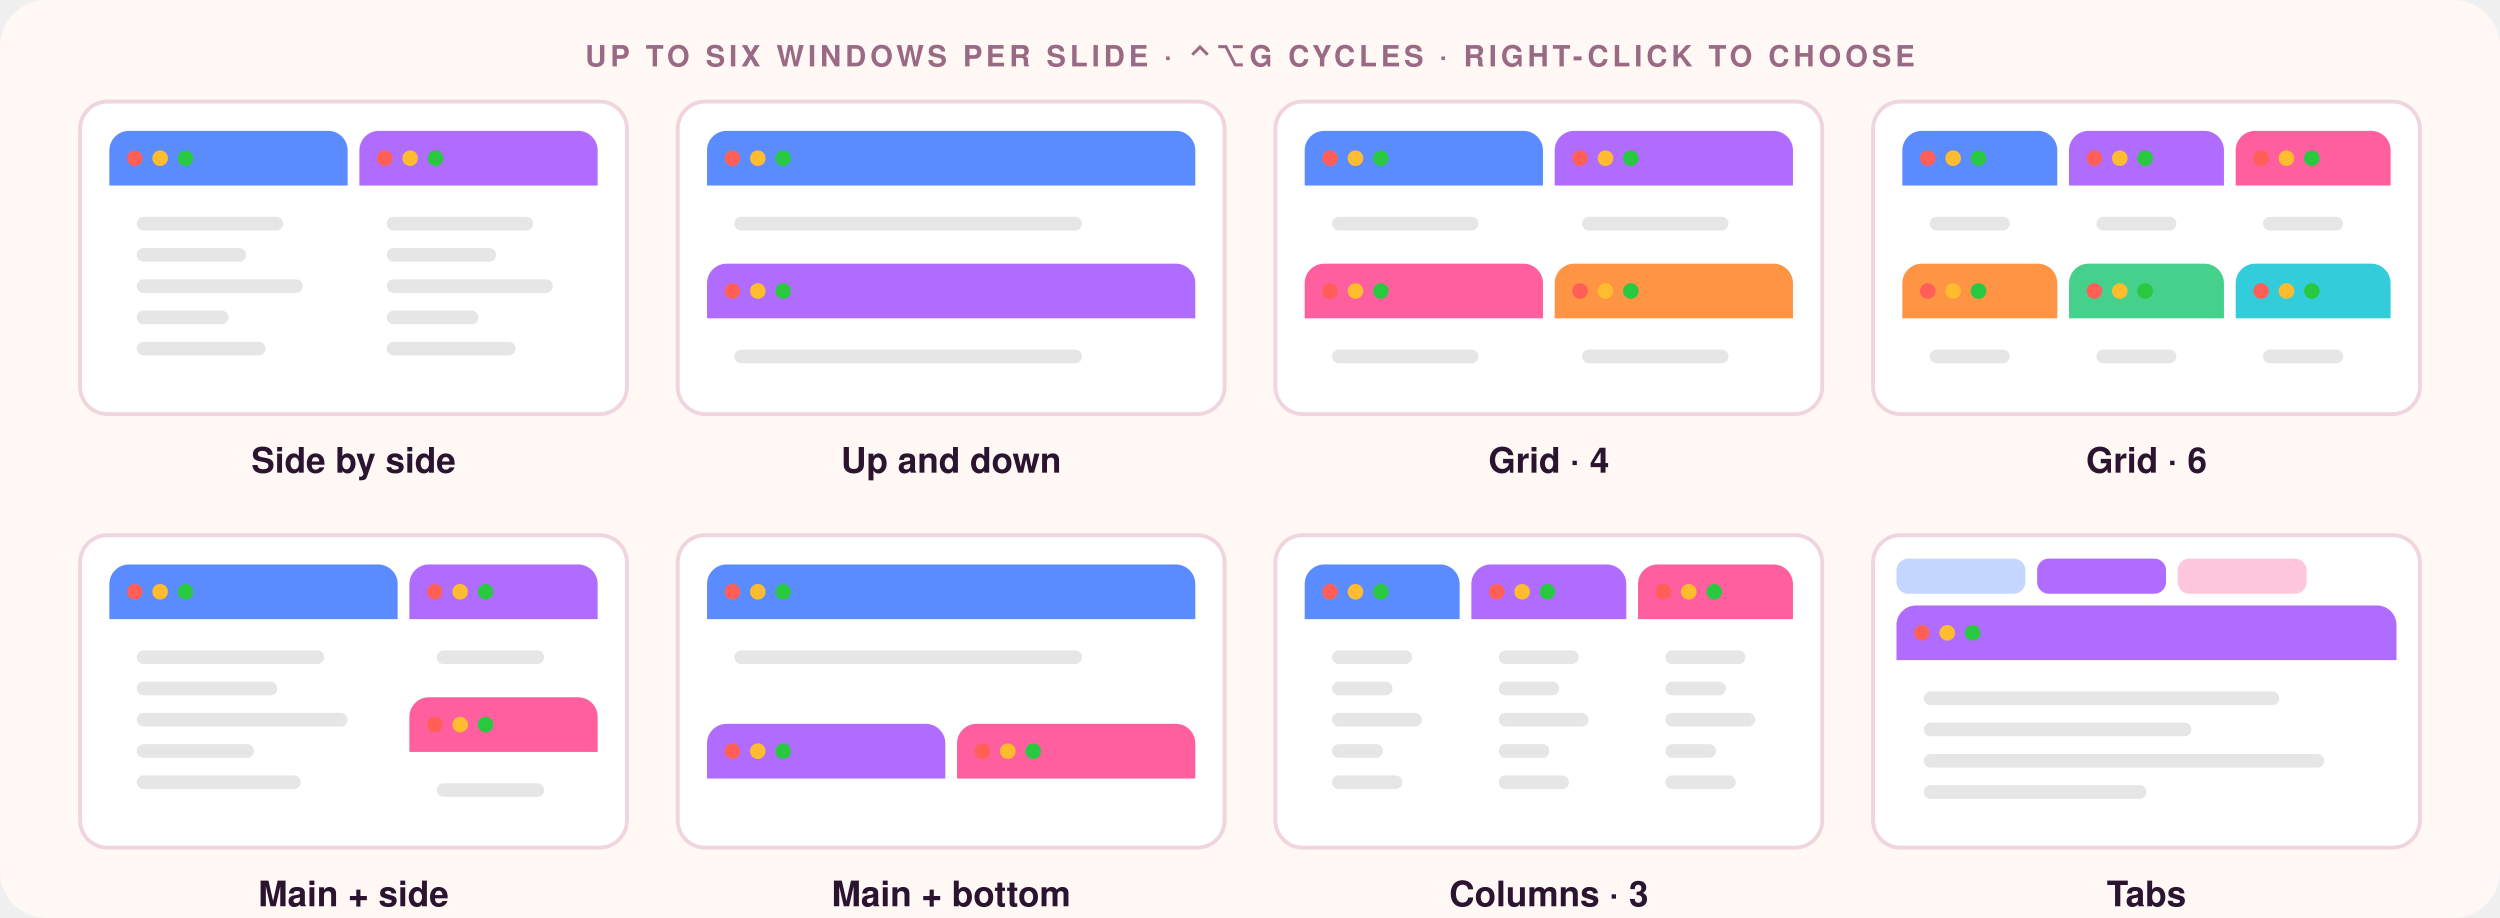
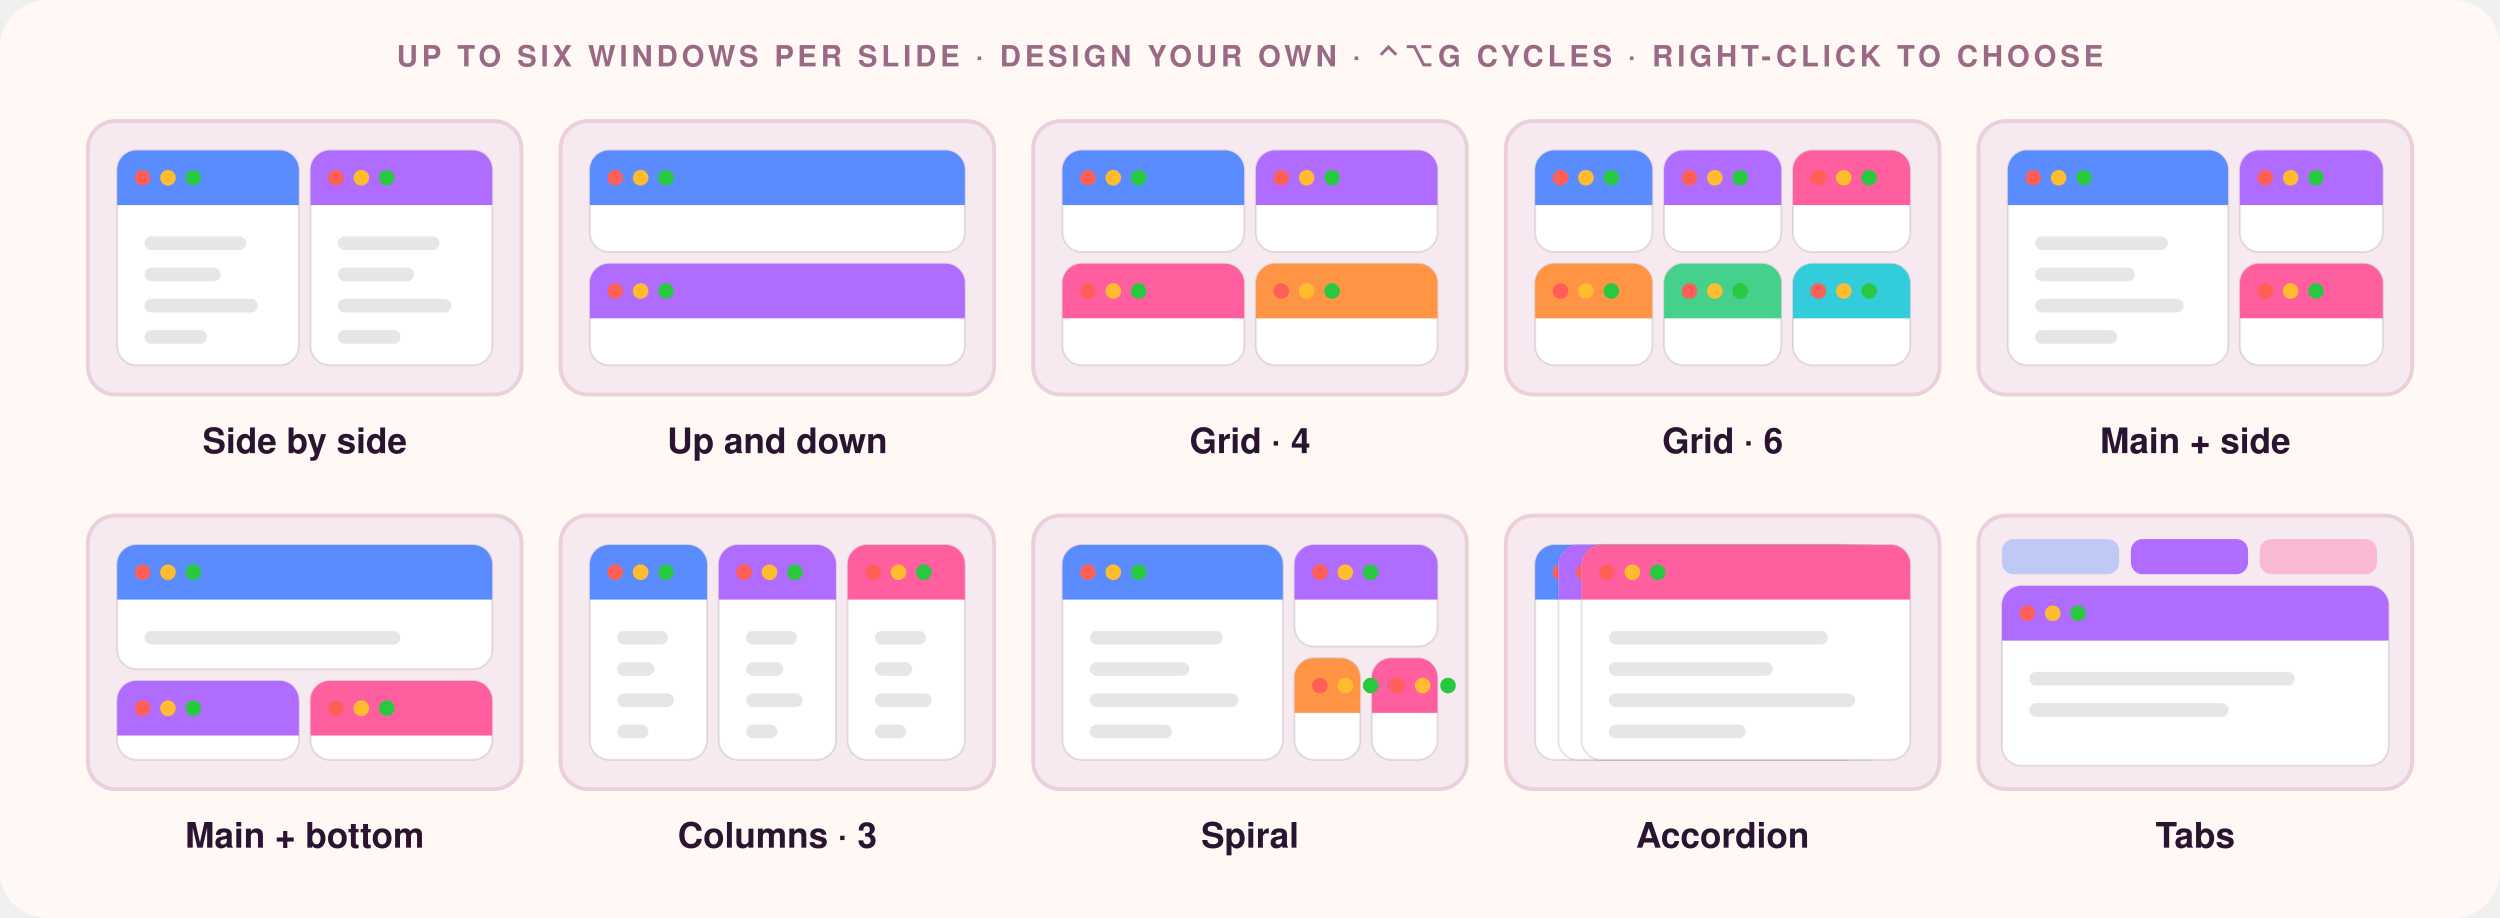
<svg xmlns="http://www.w3.org/2000/svg" viewBox="0 0 1280 470" width="1280" height="470" role="img" aria-label="Slide layouts">
  <rect width="1280" height="470" rx="24" fill="#FFF8F5" />
-   <text x="640.0" y="34" text-anchor="middle" font-family="-apple-system, BlinkMacSystemFont, 'SF Pro Display', 'Helvetica Neue', Helvetica, Arial, sans-serif" font-size="15" font-weight="600" fill="#9A6A84" letter-spacing="2">UP TO SIX WINDOWS PER SLIDE · ⌃⌥G CYCLES · RIGHT-CLICK TO CHOOSE</text>
-   <rect x="41.0" y="52" width="280" height="160" rx="14" fill="#fff" stroke="#F0D5DE" stroke-width="2" />
-   <g opacity="1.0">
-     <rect x="56.0" y="67" width="122.0" height="130" rx="10" fill="#fff" />
-     <path d="M56.0 77 a10 10 0 0 1 10 -10 h102.0 a10 10 0 0 1 10 10 v18 h-122.0 z" fill="#5B8CFF" />
-     <circle cx="69.0" cy="81" r="4" fill="#FF5F57" />
-     <circle cx="82.0" cy="81" r="4" fill="#FEBC2E" />
-     <circle cx="95.0" cy="81" r="4" fill="#28C840" />
-     <rect x="70.0" y="111" width="75" height="7" rx="3.5" fill="#000" opacity="0.10" />
-     <rect x="70.0" y="127" width="56" height="7" rx="3.5" fill="#000" opacity="0.10" />
-     <rect x="70.0" y="143" width="85" height="7" rx="3.5" fill="#000" opacity="0.10" />
-     <rect x="70.0" y="159" width="47" height="7" rx="3.5" fill="#000" opacity="0.10" />
-     <rect x="70.0" y="175" width="66" height="7" rx="3.5" fill="#000" opacity="0.10" />
-   </g>
-   <g opacity="1.0">
-     <rect x="184.0" y="67" width="122.0" height="130" rx="10" fill="#fff" />
-     <path d="M184.0 77 a10 10 0 0 1 10 -10 h102.0 a10 10 0 0 1 10 10 v18 h-122.0 z" fill="#B06BFF" />
-     <circle cx="197.0" cy="81" r="4" fill="#FF5F57" />
-     <circle cx="210.0" cy="81" r="4" fill="#FEBC2E" />
-     <circle cx="223.0" cy="81" r="4" fill="#28C840" />
-     <rect x="198.0" y="111" width="75" height="7" rx="3.5" fill="#000" opacity="0.10" />
-     <rect x="198.0" y="127" width="56" height="7" rx="3.5" fill="#000" opacity="0.10" />
-     <rect x="198.0" y="143" width="85" height="7" rx="3.5" fill="#000" opacity="0.10" />
-     <rect x="198.0" y="159" width="47" height="7" rx="3.5" fill="#000" opacity="0.10" />
-     <rect x="198.0" y="175" width="66" height="7" rx="3.5" fill="#000" opacity="0.10" />
-   </g>
-   <text x="181.0" y="242" text-anchor="middle" font-family="-apple-system, BlinkMacSystemFont, 'SF Pro Display', 'Helvetica Neue', Helvetica, Arial, sans-serif" font-size="18" font-weight="700" fill="#2A1430">Side by side</text>
-   <rect x="347.0" y="52" width="280" height="160" rx="14" fill="#fff" stroke="#F0D5DE" stroke-width="2" />
-   <g opacity="1.0">
-     <rect x="362.0" y="67" width="250" height="62.0" rx="10" fill="#fff" />
-     <path d="M362.0 77 a10 10 0 0 1 10 -10 h230 a10 10 0 0 1 10 10 v18 h-250 z" fill="#5B8CFF" />
-     <circle cx="375.0" cy="81" r="4" fill="#FF5F57" />
-     <circle cx="388.0" cy="81" r="4" fill="#FEBC2E" />
-     <circle cx="401.0" cy="81" r="4" fill="#28C840" />
-     <rect x="376.0" y="111" width="178" height="7" rx="3.5" fill="#000" opacity="0.10" />
-   </g>
-   <g opacity="1.0">
-     <rect x="362.0" y="135.0" width="250" height="62.0" rx="10" fill="#fff" />
-     <path d="M362.0 145.0 a10 10 0 0 1 10 -10 h230 a10 10 0 0 1 10 10 v18 h-250 z" fill="#B06BFF" />
-     <circle cx="375.0" cy="149.0" r="4" fill="#FF5F57" />
-     <circle cx="388.0" cy="149.0" r="4" fill="#FEBC2E" />
-     <circle cx="401.0" cy="149.0" r="4" fill="#28C840" />
-     <rect x="376.0" y="179.0" width="178" height="7" rx="3.5" fill="#000" opacity="0.10" />
-   </g>
-   <text x="487.0" y="242" text-anchor="middle" font-family="-apple-system, BlinkMacSystemFont, 'SF Pro Display', 'Helvetica Neue', Helvetica, Arial, sans-serif" font-size="18" font-weight="700" fill="#2A1430">Up and down</text>
-   <rect x="653.0" y="52" width="280" height="160" rx="14" fill="#fff" stroke="#F0D5DE" stroke-width="2" />
-   <g opacity="1.0">
-     <rect x="668.0" y="67" width="122.0" height="62.0" rx="10" fill="#fff" />
-     <path d="M668.0 77 a10 10 0 0 1 10 -10 h102.0 a10 10 0 0 1 10 10 v18 h-122.0 z" fill="#5B8CFF" />
-     <circle cx="681.0" cy="81" r="4" fill="#FF5F57" />
-     <circle cx="694.0" cy="81" r="4" fill="#FEBC2E" />
-     <circle cx="707.0" cy="81" r="4" fill="#28C840" />
-     <rect x="682.0" y="111" width="75" height="7" rx="3.5" fill="#000" opacity="0.10" />
-   </g>
-   <g opacity="1.0">
-     <rect x="796.0" y="67" width="122.0" height="62.0" rx="10" fill="#fff" />
-     <path d="M796.0 77 a10 10 0 0 1 10 -10 h102.0 a10 10 0 0 1 10 10 v18 h-122.0 z" fill="#B06BFF" />
-     <circle cx="809.0" cy="81" r="4" fill="#FF5F57" />
-     <circle cx="822.0" cy="81" r="4" fill="#FEBC2E" />
-     <circle cx="835.0" cy="81" r="4" fill="#28C840" />
-     <rect x="810.0" y="111" width="75" height="7" rx="3.5" fill="#000" opacity="0.10" />
-   </g>
-   <g opacity="1.0">
-     <rect x="668.0" y="135.0" width="122.0" height="62.0" rx="10" fill="#fff" />
-     <path d="M668.0 145.0 a10 10 0 0 1 10 -10 h102.0 a10 10 0 0 1 10 10 v18 h-122.0 z" fill="#FF5F9E" />
-     <circle cx="681.0" cy="149.0" r="4" fill="#FF5F57" />
-     <circle cx="694.0" cy="149.0" r="4" fill="#FEBC2E" />
-     <circle cx="707.0" cy="149.0" r="4" fill="#28C840" />
-     <rect x="682.0" y="179.0" width="75" height="7" rx="3.5" fill="#000" opacity="0.10" />
-   </g>
-   <g opacity="1.0">
-     <rect x="796.0" y="135.0" width="122.0" height="62.0" rx="10" fill="#fff" />
-     <path d="M796.0 145.0 a10 10 0 0 1 10 -10 h102.0 a10 10 0 0 1 10 10 v18 h-122.0 z" fill="#FF9445" />
-     <circle cx="809.0" cy="149.0" r="4" fill="#FF5F57" />
-     <circle cx="822.0" cy="149.0" r="4" fill="#FEBC2E" />
-     <circle cx="835.0" cy="149.0" r="4" fill="#28C840" />
-     <rect x="810.0" y="179.0" width="75" height="7" rx="3.5" fill="#000" opacity="0.10" />
-   </g>
-   <text x="793.0" y="242" text-anchor="middle" font-family="-apple-system, BlinkMacSystemFont, 'SF Pro Display', 'Helvetica Neue', Helvetica, Arial, sans-serif" font-size="18" font-weight="700" fill="#2A1430">Grid · 4</text>
-   <rect x="959.0" y="52" width="280" height="160" rx="14" fill="#fff" stroke="#F0D5DE" stroke-width="2" />
-   <g opacity="1.0">
-     <rect x="974.0" y="67.0" width="79.333" height="62.0" rx="10" fill="#fff" />
-     <path d="M974.0 77.0 a10 10 0 0 1 10 -10 h59.333 a10 10 0 0 1 10 10 v18 h-79.333 z" fill="#5B8CFF" />
-     <circle cx="987.0" cy="81.0" r="4" fill="#FF5F57" />
-     <circle cx="1000.0" cy="81.0" r="4" fill="#FEBC2E" />
-     <circle cx="1013.0" cy="81.0" r="4" fill="#28C840" />
-     <rect x="988.0" y="111.0" width="41" height="7" rx="3.5" fill="#000" opacity="0.10" />
-   </g>
-   <g opacity="1.0">
-     <rect x="1059.333" y="67.0" width="79.333" height="62.0" rx="10" fill="#fff" />
-     <path d="M1059.333 77.0 a10 10 0 0 1 10 -10 h59.333 a10 10 0 0 1 10 10 v18 h-79.333 z" fill="#B06BFF" />
-     <circle cx="1072.333" cy="81.0" r="4" fill="#FF5F57" />
-     <circle cx="1085.333" cy="81.0" r="4" fill="#FEBC2E" />
-     <circle cx="1098.333" cy="81.0" r="4" fill="#28C840" />
-     <rect x="1073.333" y="111.0" width="41" height="7" rx="3.5" fill="#000" opacity="0.10" />
-   </g>
-   <g opacity="1.0">
-     <rect x="1144.667" y="67.0" width="79.333" height="62.0" rx="10" fill="#fff" />
-     <path d="M1144.667 77.0 a10 10 0 0 1 10 -10 h59.333 a10 10 0 0 1 10 10 v18 h-79.333 z" fill="#FF5F9E" />
-     <circle cx="1157.667" cy="81.0" r="4" fill="#FF5F57" />
-     <circle cx="1170.667" cy="81.0" r="4" fill="#FEBC2E" />
-     <circle cx="1183.667" cy="81.0" r="4" fill="#28C840" />
-     <rect x="1158.667" y="111.0" width="41" height="7" rx="3.5" fill="#000" opacity="0.10" />
-   </g>
-   <g opacity="1.0">
-     <rect x="974.0" y="135.0" width="79.333" height="62.0" rx="10" fill="#fff" />
-     <path d="M974.0 145.0 a10 10 0 0 1 10 -10 h59.333 a10 10 0 0 1 10 10 v18 h-79.333 z" fill="#FF9445" />
-     <circle cx="987.0" cy="149.0" r="4" fill="#FF5F57" />
-     <circle cx="1000.0" cy="149.0" r="4" fill="#FEBC2E" />
-     <circle cx="1013.0" cy="149.0" r="4" fill="#28C840" />
-     <rect x="988.0" y="179.0" width="41" height="7" rx="3.5" fill="#000" opacity="0.10" />
-   </g>
-   <g opacity="1.0">
-     <rect x="1059.333" y="135.0" width="79.333" height="62.0" rx="10" fill="#fff" />
-     <path d="M1059.333 145.0 a10 10 0 0 1 10 -10 h59.333 a10 10 0 0 1 10 10 v18 h-79.333 z" fill="#45D18C" />
-     <circle cx="1072.333" cy="149.0" r="4" fill="#FF5F57" />
-     <circle cx="1085.333" cy="149.0" r="4" fill="#FEBC2E" />
-     <circle cx="1098.333" cy="149.0" r="4" fill="#28C840" />
-     <rect x="1073.333" y="179.0" width="41" height="7" rx="3.5" fill="#000" opacity="0.10" />
-   </g>
-   <g opacity="1.0">
-     <rect x="1144.667" y="135.0" width="79.333" height="62.0" rx="10" fill="#fff" />
-     <path d="M1144.667 145.0 a10 10 0 0 1 10 -10 h59.333 a10 10 0 0 1 10 10 v18 h-79.333 z" fill="#33CCDB" />
-     <circle cx="1157.667" cy="149.0" r="4" fill="#FF5F57" />
-     <circle cx="1170.667" cy="149.0" r="4" fill="#FEBC2E" />
-     <circle cx="1183.667" cy="149.0" r="4" fill="#28C840" />
-     <rect x="1158.667" y="179.0" width="41" height="7" rx="3.5" fill="#000" opacity="0.10" />
-   </g>
-   <text x="1099.0" y="242" text-anchor="middle" font-family="-apple-system, BlinkMacSystemFont, 'SF Pro Display', 'Helvetica Neue', Helvetica, Arial, sans-serif" font-size="18" font-weight="700" fill="#2A1430">Grid · 6</text>
-   <rect x="41.0" y="274" width="280" height="160" rx="14" fill="#fff" stroke="#F0D5DE" stroke-width="2" />
-   <g opacity="1.0">
-     <rect x="56.0" y="289" width="147.6" height="130" rx="10" fill="#fff" />
-     <path d="M56.0 299 a10 10 0 0 1 10 -10 h127.6 a10 10 0 0 1 10 10 v18 h-147.6 z" fill="#5B8CFF" />
-     <circle cx="69.0" cy="303" r="4" fill="#FF5F57" />
-     <circle cx="82.0" cy="303" r="4" fill="#FEBC2E" />
-     <circle cx="95.0" cy="303" r="4" fill="#28C840" />
-     <rect x="70.0" y="333" width="96" height="7" rx="3.5" fill="#000" opacity="0.10" />
-     <rect x="70.0" y="349" width="72" height="7" rx="3.5" fill="#000" opacity="0.10" />
-     <rect x="70.0" y="365" width="108" height="7" rx="3.5" fill="#000" opacity="0.10" />
-     <rect x="70.0" y="381" width="60" height="7" rx="3.5" fill="#000" opacity="0.10" />
-     <rect x="70.0" y="397" width="84" height="7" rx="3.5" fill="#000" opacity="0.10" />
-   </g>
-   <g opacity="1.0">
-     <rect x="209.6" y="289" width="96.4" height="62.0" rx="10" fill="#fff" />
-     <path d="M209.6 299 a10 10 0 0 1 10 -10 h76.4 a10 10 0 0 1 10 10 v18 h-96.4 z" fill="#B06BFF" />
-     <circle cx="222.6" cy="303" r="4" fill="#FF5F57" />
-     <circle cx="235.6" cy="303" r="4" fill="#FEBC2E" />
-     <circle cx="248.6" cy="303" r="4" fill="#28C840" />
-     <rect x="223.6" y="333" width="55" height="7" rx="3.5" fill="#000" opacity="0.10" />
-   </g>
-   <g opacity="1.0">
-     <rect x="209.6" y="357.0" width="96.4" height="62.0" rx="10" fill="#fff" />
-     <path d="M209.6 367.0 a10 10 0 0 1 10 -10 h76.4 a10 10 0 0 1 10 10 v18 h-96.4 z" fill="#FF5F9E" />
-     <circle cx="222.6" cy="371.0" r="4" fill="#FF5F57" />
-     <circle cx="235.6" cy="371.0" r="4" fill="#FEBC2E" />
-     <circle cx="248.6" cy="371.0" r="4" fill="#28C840" />
-     <rect x="223.6" y="401.0" width="55" height="7" rx="3.5" fill="#000" opacity="0.10" />
-   </g>
-   <text x="181.0" y="464" text-anchor="middle" font-family="-apple-system, BlinkMacSystemFont, 'SF Pro Display', 'Helvetica Neue', Helvetica, Arial, sans-serif" font-size="18" font-weight="700" fill="#2A1430">Main + side</text>
-   <rect x="347.0" y="274" width="280" height="160" rx="14" fill="#fff" stroke="#F0D5DE" stroke-width="2" />
-   <g opacity="1.0">
-     <rect x="362.0" y="289" width="250" height="75.6" rx="10" fill="#fff" />
-     <path d="M362.0 299 a10 10 0 0 1 10 -10 h230 a10 10 0 0 1 10 10 v18 h-250 z" fill="#5B8CFF" />
-     <circle cx="375.0" cy="303" r="4" fill="#FF5F57" />
-     <circle cx="388.0" cy="303" r="4" fill="#FEBC2E" />
-     <circle cx="401.0" cy="303" r="4" fill="#28C840" />
-     <rect x="376.0" y="333" width="178" height="7" rx="3.5" fill="#000" opacity="0.10" />
-   </g>
-   <g opacity="1.0">
-     <rect x="362.0" y="370.6" width="122.0" height="48.4" rx="10" fill="#fff" />
-     <path d="M362.0 380.6 a10 10 0 0 1 10 -10 h102.0 a10 10 0 0 1 10 10 v18 h-122.0 z" fill="#B06BFF" />
-     <circle cx="375.0" cy="384.6" r="4" fill="#FF5F57" />
-     <circle cx="388.0" cy="384.6" r="4" fill="#FEBC2E" />
-     <circle cx="401.0" cy="384.6" r="4" fill="#28C840" />
-   </g>
-   <g opacity="1.0">
-     <rect x="490.0" y="370.6" width="122.0" height="48.4" rx="10" fill="#fff" />
-     <path d="M490.0 380.6 a10 10 0 0 1 10 -10 h102.0 a10 10 0 0 1 10 10 v18 h-122.0 z" fill="#FF5F9E" />
-     <circle cx="503.0" cy="384.6" r="4" fill="#FF5F57" />
-     <circle cx="516.0" cy="384.6" r="4" fill="#FEBC2E" />
-     <circle cx="529.0" cy="384.6" r="4" fill="#28C840" />
-   </g>
-   <text x="487.0" y="464" text-anchor="middle" font-family="-apple-system, BlinkMacSystemFont, 'SF Pro Display', 'Helvetica Neue', Helvetica, Arial, sans-serif" font-size="18" font-weight="700" fill="#2A1430">Main + bottom</text>
-   <rect x="653.0" y="274" width="280" height="160" rx="14" fill="#fff" stroke="#F0D5DE" stroke-width="2" />
-   <g opacity="1.0">
-     <rect x="668.0" y="289" width="79.333" height="130" rx="10" fill="#fff" />
-     <path d="M668.0 299 a10 10 0 0 1 10 -10 h59.333 a10 10 0 0 1 10 10 v18 h-79.333 z" fill="#5B8CFF" />
-     <circle cx="681.0" cy="303" r="4" fill="#FF5F57" />
-     <circle cx="694.0" cy="303" r="4" fill="#FEBC2E" />
-     <circle cx="707.0" cy="303" r="4" fill="#28C840" />
-     <rect x="682.0" y="333" width="41" height="7" rx="3.5" fill="#000" opacity="0.10" />
-     <rect x="682.0" y="349" width="31" height="7" rx="3.5" fill="#000" opacity="0.10" />
-     <rect x="682.0" y="365" width="46" height="7" rx="3.5" fill="#000" opacity="0.10" />
-     <rect x="682.0" y="381" width="26" height="7" rx="3.5" fill="#000" opacity="0.10" />
-     <rect x="682.0" y="397" width="36" height="7" rx="3.5" fill="#000" opacity="0.10" />
-   </g>
-   <g opacity="1.0">
-     <rect x="753.333" y="289" width="79.333" height="130" rx="10" fill="#fff" />
-     <path d="M753.333 299 a10 10 0 0 1 10 -10 h59.333 a10 10 0 0 1 10 10 v18 h-79.333 z" fill="#B06BFF" />
-     <circle cx="766.333" cy="303" r="4" fill="#FF5F57" />
-     <circle cx="779.333" cy="303" r="4" fill="#FEBC2E" />
-     <circle cx="792.333" cy="303" r="4" fill="#28C840" />
-     <rect x="767.333" y="333" width="41" height="7" rx="3.5" fill="#000" opacity="0.10" />
-     <rect x="767.333" y="349" width="31" height="7" rx="3.5" fill="#000" opacity="0.10" />
-     <rect x="767.333" y="365" width="46" height="7" rx="3.5" fill="#000" opacity="0.10" />
-     <rect x="767.333" y="381" width="26" height="7" rx="3.5" fill="#000" opacity="0.10" />
-     <rect x="767.333" y="397" width="36" height="7" rx="3.5" fill="#000" opacity="0.10" />
-   </g>
-   <g opacity="1.0">
-     <rect x="838.667" y="289" width="79.333" height="130" rx="10" fill="#fff" />
-     <path d="M838.667 299 a10 10 0 0 1 10 -10 h59.333 a10 10 0 0 1 10 10 v18 h-79.333 z" fill="#FF5F9E" />
-     <circle cx="851.667" cy="303" r="4" fill="#FF5F57" />
-     <circle cx="864.667" cy="303" r="4" fill="#FEBC2E" />
-     <circle cx="877.667" cy="303" r="4" fill="#28C840" />
-     <rect x="852.667" y="333" width="41" height="7" rx="3.5" fill="#000" opacity="0.10" />
-     <rect x="852.667" y="349" width="31" height="7" rx="3.5" fill="#000" opacity="0.10" />
-     <rect x="852.667" y="365" width="46" height="7" rx="3.5" fill="#000" opacity="0.10" />
-     <rect x="852.667" y="381" width="26" height="7" rx="3.5" fill="#000" opacity="0.10" />
-     <rect x="852.667" y="397" width="36" height="7" rx="3.5" fill="#000" opacity="0.10" />
-   </g>
-   <text x="793.0" y="464" text-anchor="middle" font-family="-apple-system, BlinkMacSystemFont, 'SF Pro Display', 'Helvetica Neue', Helvetica, Arial, sans-serif" font-size="18" font-weight="700" fill="#2A1430">Columns · 3</text>
-   <rect x="959.0" y="274" width="280" height="160" rx="14" fill="#fff" stroke="#F0D5DE" stroke-width="2" />
-   <rect x="971.0" y="286" width="66" height="18" rx="6" fill="#5B8CFF" opacity="0.35" />
-   <rect x="1043.0" y="286" width="66" height="18" rx="6" fill="#B06BFF" opacity="1" />
-   <rect x="1115.0" y="286" width="66" height="18" rx="6" fill="#FF5F9E" opacity="0.35" />
-   <g opacity="1.0">
-     <rect x="971.0" y="310" width="256" height="112" rx="10" fill="#fff" />
-     <path d="M971.0 320 a10 10 0 0 1 10 -10 h236 a10 10 0 0 1 10 10 v18 h-256 z" fill="#B06BFF" />
-     <circle cx="984.0" cy="324" r="4" fill="#FF5F57" />
-     <circle cx="997.0" cy="324" r="4" fill="#FEBC2E" />
-     <circle cx="1010.0" cy="324" r="4" fill="#28C840" />
-     <rect x="985.0" y="354" width="182" height="7" rx="3.5" fill="#000" opacity="0.10" />
-     <rect x="985.0" y="370" width="137" height="7" rx="3.5" fill="#000" opacity="0.10" />
-     <rect x="985.0" y="386" width="205" height="7" rx="3.5" fill="#000" opacity="0.10" />
-     <rect x="985.0" y="402" width="114" height="7" rx="3.5" fill="#000" opacity="0.10" />
-   </g>
-   <text x="1099.0" y="464" text-anchor="middle" font-family="-apple-system, BlinkMacSystemFont, 'SF Pro Display', 'Helvetica Neue', Helvetica, Arial, sans-serif" font-size="18" font-weight="700" fill="#2A1430">Tabs</text>
+   <text x="640.0" y="34" text-anchor="middle" font-family="-apple-system, BlinkMacSystemFont, 'SF Pro Display', 'Helvetica Neue', Helvetica, Arial, sans-serif" font-size="15" font-weight="600" fill="#9A6A84" letter-spacing="2">UP TO SIX WINDOWS PER SLIDE · DESIGN YOUR OWN · ⌃⌥G CYCLES · RIGHT-CLICK TO CHOOSE</text>
+   <rect x="45.0" y="62" width="222" height="140" rx="14" fill="#F6E9EF" stroke="#EBCFDA" stroke-width="2" />
+   <g opacity="1.0">
+     <rect x="60.0" y="77" width="93.0" height="110" rx="10" fill="#fff" stroke="#2A1430" stroke-opacity="0.12" />
+     <path d="M60.0 87 a10 10 0 0 1 10 -10 h73.0 a10 10 0 0 1 10 10 v18 h-93.0 z" fill="#5B8CFF" />
+     <circle cx="73.0" cy="91" r="4" fill="#FF5F57" />
+     <circle cx="86.0" cy="91" r="4" fill="#FEBC2E" />
+     <circle cx="99.0" cy="91" r="4" fill="#28C840" />
+     <rect x="74.0" y="121" width="52" height="7" rx="3.5" fill="#000" opacity="0.10" />
+     <rect x="74.0" y="137" width="39" height="7" rx="3.5" fill="#000" opacity="0.10" />
+     <rect x="74.0" y="153" width="58" height="7" rx="3.5" fill="#000" opacity="0.10" />
+     <rect x="74.0" y="169" width="32" height="7" rx="3.5" fill="#000" opacity="0.10" />
+   </g>
+   <g opacity="1.0">
+     <rect x="159.0" y="77" width="93.0" height="110" rx="10" fill="#fff" stroke="#2A1430" stroke-opacity="0.12" />
+     <path d="M159.0 87 a10 10 0 0 1 10 -10 h73.0 a10 10 0 0 1 10 10 v18 h-93.0 z" fill="#B06BFF" />
+     <circle cx="172.0" cy="91" r="4" fill="#FF5F57" />
+     <circle cx="185.0" cy="91" r="4" fill="#FEBC2E" />
+     <circle cx="198.0" cy="91" r="4" fill="#28C840" />
+     <rect x="173.0" y="121" width="52" height="7" rx="3.5" fill="#000" opacity="0.10" />
+     <rect x="173.0" y="137" width="39" height="7" rx="3.5" fill="#000" opacity="0.10" />
+     <rect x="173.0" y="153" width="58" height="7" rx="3.5" fill="#000" opacity="0.10" />
+     <rect x="173.0" y="169" width="32" height="7" rx="3.5" fill="#000" opacity="0.10" />
+   </g>
+   <text x="156.0" y="232" text-anchor="middle" font-family="-apple-system, BlinkMacSystemFont, 'SF Pro Display', 'Helvetica Neue', Helvetica, Arial, sans-serif" font-size="18" font-weight="700" fill="#2A1430">Side by side</text>
+   <rect x="287.0" y="62" width="222" height="140" rx="14" fill="#F6E9EF" stroke="#EBCFDA" stroke-width="2" />
+   <g opacity="1.0">
+     <rect x="302.0" y="77" width="192" height="52.0" rx="10" fill="#fff" stroke="#2A1430" stroke-opacity="0.12" />
+     <path d="M302.0 87 a10 10 0 0 1 10 -10 h172 a10 10 0 0 1 10 10 v18 h-192 z" fill="#5B8CFF" />
+     <circle cx="315.0" cy="91" r="4" fill="#FF5F57" />
+     <circle cx="328.0" cy="91" r="4" fill="#FEBC2E" />
+     <circle cx="341.0" cy="91" r="4" fill="#28C840" />
+   </g>
+   <g opacity="1.0">
+     <rect x="302.0" y="135.0" width="192" height="52.0" rx="10" fill="#fff" stroke="#2A1430" stroke-opacity="0.12" />
+     <path d="M302.0 145.0 a10 10 0 0 1 10 -10 h172 a10 10 0 0 1 10 10 v18 h-192 z" fill="#B06BFF" />
+     <circle cx="315.0" cy="149.0" r="4" fill="#FF5F57" />
+     <circle cx="328.0" cy="149.0" r="4" fill="#FEBC2E" />
+     <circle cx="341.0" cy="149.0" r="4" fill="#28C840" />
+   </g>
+   <text x="398.0" y="232" text-anchor="middle" font-family="-apple-system, BlinkMacSystemFont, 'SF Pro Display', 'Helvetica Neue', Helvetica, Arial, sans-serif" font-size="18" font-weight="700" fill="#2A1430">Up and down</text>
+   <rect x="529.0" y="62" width="222" height="140" rx="14" fill="#F6E9EF" stroke="#EBCFDA" stroke-width="2" />
+   <g opacity="1.0">
+     <rect x="544.0" y="77" width="93.0" height="52.0" rx="10" fill="#fff" stroke="#2A1430" stroke-opacity="0.12" />
+     <path d="M544.0 87 a10 10 0 0 1 10 -10 h73.0 a10 10 0 0 1 10 10 v18 h-93.0 z" fill="#5B8CFF" />
+     <circle cx="557.0" cy="91" r="4" fill="#FF5F57" />
+     <circle cx="570.0" cy="91" r="4" fill="#FEBC2E" />
+     <circle cx="583.0" cy="91" r="4" fill="#28C840" />
+   </g>
+   <g opacity="1.0">
+     <rect x="643.0" y="77" width="93.0" height="52.0" rx="10" fill="#fff" stroke="#2A1430" stroke-opacity="0.12" />
+     <path d="M643.0 87 a10 10 0 0 1 10 -10 h73.0 a10 10 0 0 1 10 10 v18 h-93.0 z" fill="#B06BFF" />
+     <circle cx="656.0" cy="91" r="4" fill="#FF5F57" />
+     <circle cx="669.0" cy="91" r="4" fill="#FEBC2E" />
+     <circle cx="682.0" cy="91" r="4" fill="#28C840" />
+   </g>
+   <g opacity="1.0">
+     <rect x="544.0" y="135.0" width="93.0" height="52.0" rx="10" fill="#fff" stroke="#2A1430" stroke-opacity="0.12" />
+     <path d="M544.0 145.0 a10 10 0 0 1 10 -10 h73.0 a10 10 0 0 1 10 10 v18 h-93.0 z" fill="#FF5F9E" />
+     <circle cx="557.0" cy="149.0" r="4" fill="#FF5F57" />
+     <circle cx="570.0" cy="149.0" r="4" fill="#FEBC2E" />
+     <circle cx="583.0" cy="149.0" r="4" fill="#28C840" />
+   </g>
+   <g opacity="1.0">
+     <rect x="643.0" y="135.0" width="93.0" height="52.0" rx="10" fill="#fff" stroke="#2A1430" stroke-opacity="0.12" />
+     <path d="M643.0 145.0 a10 10 0 0 1 10 -10 h73.0 a10 10 0 0 1 10 10 v18 h-93.0 z" fill="#FF9445" />
+     <circle cx="656.0" cy="149.0" r="4" fill="#FF5F57" />
+     <circle cx="669.0" cy="149.0" r="4" fill="#FEBC2E" />
+     <circle cx="682.0" cy="149.0" r="4" fill="#28C840" />
+   </g>
+   <text x="640.0" y="232" text-anchor="middle" font-family="-apple-system, BlinkMacSystemFont, 'SF Pro Display', 'Helvetica Neue', Helvetica, Arial, sans-serif" font-size="18" font-weight="700" fill="#2A1430">Grid · 4</text>
+   <rect x="771.0" y="62" width="222" height="140" rx="14" fill="#F6E9EF" stroke="#EBCFDA" stroke-width="2" />
+   <g opacity="1.0">
+     <rect x="786.0" y="77.0" width="60.0" height="52.0" rx="10" fill="#fff" stroke="#2A1430" stroke-opacity="0.12" />
+     <path d="M786.0 87.0 a10 10 0 0 1 10 -10 h40.0 a10 10 0 0 1 10 10 v18 h-60.0 z" fill="#5B8CFF" />
+     <circle cx="799.0" cy="91.0" r="4" fill="#FF5F57" />
+     <circle cx="812.0" cy="91.0" r="4" fill="#FEBC2E" />
+     <circle cx="825.0" cy="91.0" r="4" fill="#28C840" />
+   </g>
+   <g opacity="1.0">
+     <rect x="852.0" y="77.0" width="60.0" height="52.0" rx="10" fill="#fff" stroke="#2A1430" stroke-opacity="0.12" />
+     <path d="M852.0 87.0 a10 10 0 0 1 10 -10 h40.0 a10 10 0 0 1 10 10 v18 h-60.0 z" fill="#B06BFF" />
+     <circle cx="865.0" cy="91.0" r="4" fill="#FF5F57" />
+     <circle cx="878.0" cy="91.0" r="4" fill="#FEBC2E" />
+     <circle cx="891.0" cy="91.0" r="4" fill="#28C840" />
+   </g>
+   <g opacity="1.0">
+     <rect x="918.0" y="77.0" width="60.0" height="52.0" rx="10" fill="#fff" stroke="#2A1430" stroke-opacity="0.12" />
+     <path d="M918.0 87.0 a10 10 0 0 1 10 -10 h40.0 a10 10 0 0 1 10 10 v18 h-60.0 z" fill="#FF5F9E" />
+     <circle cx="931.0" cy="91.0" r="4" fill="#FF5F57" />
+     <circle cx="944.0" cy="91.0" r="4" fill="#FEBC2E" />
+     <circle cx="957.0" cy="91.0" r="4" fill="#28C840" />
+   </g>
+   <g opacity="1.0">
+     <rect x="786.0" y="135.0" width="60.0" height="52.0" rx="10" fill="#fff" stroke="#2A1430" stroke-opacity="0.12" />
+     <path d="M786.0 145.0 a10 10 0 0 1 10 -10 h40.0 a10 10 0 0 1 10 10 v18 h-60.0 z" fill="#FF9445" />
+     <circle cx="799.0" cy="149.0" r="4" fill="#FF5F57" />
+     <circle cx="812.0" cy="149.0" r="4" fill="#FEBC2E" />
+     <circle cx="825.0" cy="149.0" r="4" fill="#28C840" />
+   </g>
+   <g opacity="1.0">
+     <rect x="852.0" y="135.0" width="60.0" height="52.0" rx="10" fill="#fff" stroke="#2A1430" stroke-opacity="0.12" />
+     <path d="M852.0 145.0 a10 10 0 0 1 10 -10 h40.0 a10 10 0 0 1 10 10 v18 h-60.0 z" fill="#45D18C" />
+     <circle cx="865.0" cy="149.0" r="4" fill="#FF5F57" />
+     <circle cx="878.0" cy="149.0" r="4" fill="#FEBC2E" />
+     <circle cx="891.0" cy="149.0" r="4" fill="#28C840" />
+   </g>
+   <g opacity="1.0">
+     <rect x="918.0" y="135.0" width="60.0" height="52.0" rx="10" fill="#fff" stroke="#2A1430" stroke-opacity="0.12" />
+     <path d="M918.0 145.0 a10 10 0 0 1 10 -10 h40.0 a10 10 0 0 1 10 10 v18 h-60.0 z" fill="#33CCDB" />
+     <circle cx="931.0" cy="149.0" r="4" fill="#FF5F57" />
+     <circle cx="944.0" cy="149.0" r="4" fill="#FEBC2E" />
+     <circle cx="957.0" cy="149.0" r="4" fill="#28C840" />
+   </g>
+   <text x="882.0" y="232" text-anchor="middle" font-family="-apple-system, BlinkMacSystemFont, 'SF Pro Display', 'Helvetica Neue', Helvetica, Arial, sans-serif" font-size="18" font-weight="700" fill="#2A1430">Grid · 6</text>
+   <rect x="1013.0" y="62" width="222" height="140" rx="14" fill="#F6E9EF" stroke="#EBCFDA" stroke-width="2" />
+   <g opacity="1.0">
+     <rect x="1028.0" y="77" width="112.8" height="110" rx="10" fill="#fff" stroke="#2A1430" stroke-opacity="0.12" />
+     <path d="M1028.0 87 a10 10 0 0 1 10 -10 h92.8 a10 10 0 0 1 10 10 v18 h-112.8 z" fill="#5B8CFF" />
+     <circle cx="1041.0" cy="91" r="4" fill="#FF5F57" />
+     <circle cx="1054.0" cy="91" r="4" fill="#FEBC2E" />
+     <circle cx="1067.0" cy="91" r="4" fill="#28C840" />
+     <rect x="1042.0" y="121" width="68" height="7" rx="3.5" fill="#000" opacity="0.10" />
+     <rect x="1042.0" y="137" width="51" height="7" rx="3.5" fill="#000" opacity="0.10" />
+     <rect x="1042.0" y="153" width="76" height="7" rx="3.5" fill="#000" opacity="0.10" />
+     <rect x="1042.0" y="169" width="42" height="7" rx="3.5" fill="#000" opacity="0.10" />
+   </g>
+   <g opacity="1.0">
+     <rect x="1146.8" y="77" width="73.2" height="52.0" rx="10" fill="#fff" stroke="#2A1430" stroke-opacity="0.12" />
+     <path d="M1146.8 87 a10 10 0 0 1 10 -10 h53.2 a10 10 0 0 1 10 10 v18 h-73.2 z" fill="#B06BFF" />
+     <circle cx="1159.8" cy="91" r="4" fill="#FF5F57" />
+     <circle cx="1172.8" cy="91" r="4" fill="#FEBC2E" />
+     <circle cx="1185.8" cy="91" r="4" fill="#28C840" />
+   </g>
+   <g opacity="1.0">
+     <rect x="1146.8" y="135.0" width="73.2" height="52.0" rx="10" fill="#fff" stroke="#2A1430" stroke-opacity="0.12" />
+     <path d="M1146.8 145.0 a10 10 0 0 1 10 -10 h53.2 a10 10 0 0 1 10 10 v18 h-73.2 z" fill="#FF5F9E" />
+     <circle cx="1159.8" cy="149.0" r="4" fill="#FF5F57" />
+     <circle cx="1172.8" cy="149.0" r="4" fill="#FEBC2E" />
+     <circle cx="1185.8" cy="149.0" r="4" fill="#28C840" />
+   </g>
+   <text x="1124.0" y="232" text-anchor="middle" font-family="-apple-system, BlinkMacSystemFont, 'SF Pro Display', 'Helvetica Neue', Helvetica, Arial, sans-serif" font-size="18" font-weight="700" fill="#2A1430">Main + side</text>
+   <rect x="45.0" y="264" width="222" height="140" rx="14" fill="#F6E9EF" stroke="#EBCFDA" stroke-width="2" />
+   <g opacity="1.0">
+     <rect x="60.0" y="279" width="192" height="63.6" rx="10" fill="#fff" stroke="#2A1430" stroke-opacity="0.12" />
+     <path d="M60.0 289 a10 10 0 0 1 10 -10 h172 a10 10 0 0 1 10 10 v18 h-192 z" fill="#5B8CFF" />
+     <circle cx="73.0" cy="293" r="4" fill="#FF5F57" />
+     <circle cx="86.0" cy="293" r="4" fill="#FEBC2E" />
+     <circle cx="99.0" cy="293" r="4" fill="#28C840" />
+     <rect x="74.0" y="323" width="131" height="7" rx="3.5" fill="#000" opacity="0.10" />
+   </g>
+   <g opacity="1.0">
+     <rect x="60.0" y="348.6" width="93.0" height="40.4" rx="10" fill="#fff" stroke="#2A1430" stroke-opacity="0.12" />
+     <path d="M60.0 358.6 a10 10 0 0 1 10 -10 h73.0 a10 10 0 0 1 10 10 v18 h-93.0 z" fill="#B06BFF" />
+     <circle cx="73.0" cy="362.6" r="4" fill="#FF5F57" />
+     <circle cx="86.0" cy="362.6" r="4" fill="#FEBC2E" />
+     <circle cx="99.0" cy="362.6" r="4" fill="#28C840" />
+   </g>
+   <g opacity="1.0">
+     <rect x="159.0" y="348.6" width="93.0" height="40.4" rx="10" fill="#fff" stroke="#2A1430" stroke-opacity="0.12" />
+     <path d="M159.0 358.6 a10 10 0 0 1 10 -10 h73.0 a10 10 0 0 1 10 10 v18 h-93.0 z" fill="#FF5F9E" />
+     <circle cx="172.0" cy="362.6" r="4" fill="#FF5F57" />
+     <circle cx="185.0" cy="362.6" r="4" fill="#FEBC2E" />
+     <circle cx="198.0" cy="362.6" r="4" fill="#28C840" />
+   </g>
+   <text x="156.0" y="434" text-anchor="middle" font-family="-apple-system, BlinkMacSystemFont, 'SF Pro Display', 'Helvetica Neue', Helvetica, Arial, sans-serif" font-size="18" font-weight="700" fill="#2A1430">Main + bottom</text>
+   <rect x="287.0" y="264" width="222" height="140" rx="14" fill="#F6E9EF" stroke="#EBCFDA" stroke-width="2" />
+   <g opacity="1.0">
+     <rect x="302.0" y="279" width="60.0" height="110" rx="10" fill="#fff" stroke="#2A1430" stroke-opacity="0.12" />
+     <path d="M302.0 289 a10 10 0 0 1 10 -10 h40.0 a10 10 0 0 1 10 10 v18 h-60.0 z" fill="#5B8CFF" />
+     <circle cx="315.0" cy="293" r="4" fill="#FF5F57" />
+     <circle cx="328.0" cy="293" r="4" fill="#FEBC2E" />
+     <circle cx="341.0" cy="293" r="4" fill="#28C840" />
+     <rect x="316.0" y="323" width="26" height="7" rx="3.5" fill="#000" opacity="0.10" />
+     <rect x="316.0" y="339" width="19" height="7" rx="3.5" fill="#000" opacity="0.10" />
+     <rect x="316.0" y="355" width="29" height="7" rx="3.5" fill="#000" opacity="0.10" />
+     <rect x="316.0" y="371" width="16" height="7" rx="3.5" fill="#000" opacity="0.10" />
+   </g>
+   <g opacity="1.0">
+     <rect x="368.0" y="279" width="60.0" height="110" rx="10" fill="#fff" stroke="#2A1430" stroke-opacity="0.12" />
+     <path d="M368.0 289 a10 10 0 0 1 10 -10 h40.0 a10 10 0 0 1 10 10 v18 h-60.0 z" fill="#B06BFF" />
+     <circle cx="381.0" cy="293" r="4" fill="#FF5F57" />
+     <circle cx="394.0" cy="293" r="4" fill="#FEBC2E" />
+     <circle cx="407.0" cy="293" r="4" fill="#28C840" />
+     <rect x="382.0" y="323" width="26" height="7" rx="3.5" fill="#000" opacity="0.10" />
+     <rect x="382.0" y="339" width="19" height="7" rx="3.5" fill="#000" opacity="0.10" />
+     <rect x="382.0" y="355" width="29" height="7" rx="3.5" fill="#000" opacity="0.10" />
+     <rect x="382.0" y="371" width="16" height="7" rx="3.5" fill="#000" opacity="0.10" />
+   </g>
+   <g opacity="1.0">
+     <rect x="434.0" y="279" width="60.0" height="110" rx="10" fill="#fff" stroke="#2A1430" stroke-opacity="0.12" />
+     <path d="M434.0 289 a10 10 0 0 1 10 -10 h40.0 a10 10 0 0 1 10 10 v18 h-60.0 z" fill="#FF5F9E" />
+     <circle cx="447.0" cy="293" r="4" fill="#FF5F57" />
+     <circle cx="460.0" cy="293" r="4" fill="#FEBC2E" />
+     <circle cx="473.0" cy="293" r="4" fill="#28C840" />
+     <rect x="448.0" y="323" width="26" height="7" rx="3.5" fill="#000" opacity="0.10" />
+     <rect x="448.0" y="339" width="19" height="7" rx="3.5" fill="#000" opacity="0.10" />
+     <rect x="448.0" y="355" width="29" height="7" rx="3.5" fill="#000" opacity="0.10" />
+     <rect x="448.0" y="371" width="16" height="7" rx="3.5" fill="#000" opacity="0.10" />
+   </g>
+   <text x="398.0" y="434" text-anchor="middle" font-family="-apple-system, BlinkMacSystemFont, 'SF Pro Display', 'Helvetica Neue', Helvetica, Arial, sans-serif" font-size="18" font-weight="700" fill="#2A1430">Columns · 3</text>
+   <rect x="529.0" y="264" width="222" height="140" rx="14" fill="#F6E9EF" stroke="#EBCFDA" stroke-width="2" />
+   <g opacity="1.0">
+     <rect x="544.0" y="279" width="112.8" height="110" rx="10" fill="#fff" stroke="#2A1430" stroke-opacity="0.12" />
+     <path d="M544.0 289 a10 10 0 0 1 10 -10 h92.8 a10 10 0 0 1 10 10 v18 h-112.8 z" fill="#5B8CFF" />
+     <circle cx="557.0" cy="293" r="4" fill="#FF5F57" />
+     <circle cx="570.0" cy="293" r="4" fill="#FEBC2E" />
+     <circle cx="583.0" cy="293" r="4" fill="#28C840" />
+     <rect x="558.0" y="323" width="68" height="7" rx="3.5" fill="#000" opacity="0.10" />
+     <rect x="558.0" y="339" width="51" height="7" rx="3.5" fill="#000" opacity="0.10" />
+     <rect x="558.0" y="355" width="76" height="7" rx="3.5" fill="#000" opacity="0.10" />
+     <rect x="558.0" y="371" width="42" height="7" rx="3.5" fill="#000" opacity="0.10" />
+   </g>
+   <g opacity="1.0">
+     <rect x="662.8" y="279" width="73.2" height="52.0" rx="10" fill="#fff" stroke="#2A1430" stroke-opacity="0.12" />
+     <path d="M662.8 289 a10 10 0 0 1 10 -10 h53.2 a10 10 0 0 1 10 10 v18 h-73.2 z" fill="#B06BFF" />
+     <circle cx="675.8" cy="293" r="4" fill="#FF5F57" />
+     <circle cx="688.8" cy="293" r="4" fill="#FEBC2E" />
+     <circle cx="701.8" cy="293" r="4" fill="#28C840" />
+   </g>
+   <g opacity="1.0">
+     <rect x="702.4" y="337.0" width="33.6" height="52.0" rx="10" fill="#fff" stroke="#2A1430" stroke-opacity="0.12" />
+     <path d="M702.4 347.0 a10 10 0 0 1 10 -10 h13.6 a10 10 0 0 1 10 10 v18 h-33.6 z" fill="#FF5F9E" />
+     <circle cx="715.4" cy="351.0" r="4" fill="#FF5F57" />
+     <circle cx="728.4" cy="351.0" r="4" fill="#FEBC2E" />
+     <circle cx="741.4" cy="351.0" r="4" fill="#28C840" />
+   </g>
+   <g opacity="1.0">
+     <rect x="662.8" y="337.0" width="33.6" height="52.0" rx="10" fill="#fff" stroke="#2A1430" stroke-opacity="0.12" />
+     <path d="M662.8 347.0 a10 10 0 0 1 10 -10 h13.6 a10 10 0 0 1 10 10 v18 h-33.6 z" fill="#FF9445" />
+     <circle cx="675.8" cy="351.0" r="4" fill="#FF5F57" />
+     <circle cx="688.8" cy="351.0" r="4" fill="#FEBC2E" />
+     <circle cx="701.8" cy="351.0" r="4" fill="#28C840" />
+   </g>
+   <text x="640.0" y="434" text-anchor="middle" font-family="-apple-system, BlinkMacSystemFont, 'SF Pro Display', 'Helvetica Neue', Helvetica, Arial, sans-serif" font-size="18" font-weight="700" fill="#2A1430">Spiral</text>
+   <rect x="771.0" y="264" width="222" height="140" rx="14" fill="#F6E9EF" stroke="#EBCFDA" stroke-width="2" />
+   <g opacity="1.0">
+     <rect x="786.0" y="279" width="168.24" height="110" rx="10" fill="#fff" stroke="#2A1430" stroke-opacity="0.12" />
+     <path d="M786.0 289 a10 10 0 0 1 10 -10 h148.24 a10 10 0 0 1 10 10 v18 h-168.24 z" fill="#5B8CFF" />
+     <circle cx="799.0" cy="293" r="4" fill="#FF5F57" />
+     <circle cx="812.0" cy="293" r="4" fill="#FEBC2E" />
+     <circle cx="825.0" cy="293" r="4" fill="#28C840" />
+     <rect x="800.0" y="323" width="112" height="7" rx="3.5" fill="#000" opacity="0.10" />
+     <rect x="800.0" y="339" width="84" height="7" rx="3.5" fill="#000" opacity="0.10" />
+     <rect x="800.0" y="355" width="126" height="7" rx="3.5" fill="#000" opacity="0.10" />
+     <rect x="800.0" y="371" width="70" height="7" rx="3.5" fill="#000" opacity="0.10" />
+   </g>
+   <g opacity="1.0">
+     <rect x="797.88" y="279" width="168.24" height="110" rx="10" fill="#fff" stroke="#2A1430" stroke-opacity="0.12" />
+     <path d="M797.88 289 a10 10 0 0 1 10 -10 h148.24 a10 10 0 0 1 10 10 v18 h-168.24 z" fill="#B06BFF" />
+     <circle cx="810.88" cy="293" r="4" fill="#FF5F57" />
+     <circle cx="823.88" cy="293" r="4" fill="#FEBC2E" />
+     <circle cx="836.88" cy="293" r="4" fill="#28C840" />
+     <rect x="811.88" y="323" width="112" height="7" rx="3.5" fill="#000" opacity="0.10" />
+     <rect x="811.88" y="339" width="84" height="7" rx="3.5" fill="#000" opacity="0.10" />
+     <rect x="811.88" y="355" width="126" height="7" rx="3.5" fill="#000" opacity="0.10" />
+     <rect x="811.88" y="371" width="70" height="7" rx="3.5" fill="#000" opacity="0.10" />
+   </g>
+   <g opacity="1.0">
+     <rect x="809.76" y="279" width="168.24" height="110" rx="10" fill="#fff" stroke="#2A1430" stroke-opacity="0.12" />
+     <path d="M809.76 289 a10 10 0 0 1 10 -10 h148.24 a10 10 0 0 1 10 10 v18 h-168.24 z" fill="#FF5F9E" />
+     <circle cx="822.76" cy="293" r="4" fill="#FF5F57" />
+     <circle cx="835.76" cy="293" r="4" fill="#FEBC2E" />
+     <circle cx="848.76" cy="293" r="4" fill="#28C840" />
+     <rect x="823.76" y="323" width="112" height="7" rx="3.5" fill="#000" opacity="0.10" />
+     <rect x="823.76" y="339" width="84" height="7" rx="3.5" fill="#000" opacity="0.10" />
+     <rect x="823.76" y="355" width="126" height="7" rx="3.5" fill="#000" opacity="0.10" />
+     <rect x="823.76" y="371" width="70" height="7" rx="3.5" fill="#000" opacity="0.10" />
+   </g>
+   <text x="882.0" y="434" text-anchor="middle" font-family="-apple-system, BlinkMacSystemFont, 'SF Pro Display', 'Helvetica Neue', Helvetica, Arial, sans-serif" font-size="18" font-weight="700" fill="#2A1430">Accordion</text>
+   <rect x="1013.0" y="264" width="222" height="140" rx="14" fill="#F6E9EF" stroke="#EBCFDA" stroke-width="2" />
+   <rect x="1025.0" y="276" width="60" height="18" rx="6" fill="#5B8CFF" opacity="0.35" />
+   <rect x="1091.0" y="276" width="60" height="18" rx="6" fill="#B06BFF" opacity="1" />
+   <rect x="1157.0" y="276" width="60" height="18" rx="6" fill="#FF5F9E" opacity="0.35" />
+   <g opacity="1.0">
+     <rect x="1025.0" y="300" width="198" height="92" rx="10" fill="#fff" stroke="#2A1430" stroke-opacity="0.12" />
+     <path d="M1025.0 310 a10 10 0 0 1 10 -10 h178 a10 10 0 0 1 10 10 v18 h-198 z" fill="#B06BFF" />
+     <circle cx="1038.0" cy="314" r="4" fill="#FF5F57" />
+     <circle cx="1051.0" cy="314" r="4" fill="#FEBC2E" />
+     <circle cx="1064.0" cy="314" r="4" fill="#28C840" />
+     <rect x="1039.0" y="344" width="136" height="7" rx="3.5" fill="#000" opacity="0.10" />
+     <rect x="1039.0" y="360" width="102" height="7" rx="3.5" fill="#000" opacity="0.10" />
+   </g>
+   <text x="1124.0" y="434" text-anchor="middle" font-family="-apple-system, BlinkMacSystemFont, 'SF Pro Display', 'Helvetica Neue', Helvetica, Arial, sans-serif" font-size="18" font-weight="700" fill="#2A1430">Tabs</text>
</svg>
